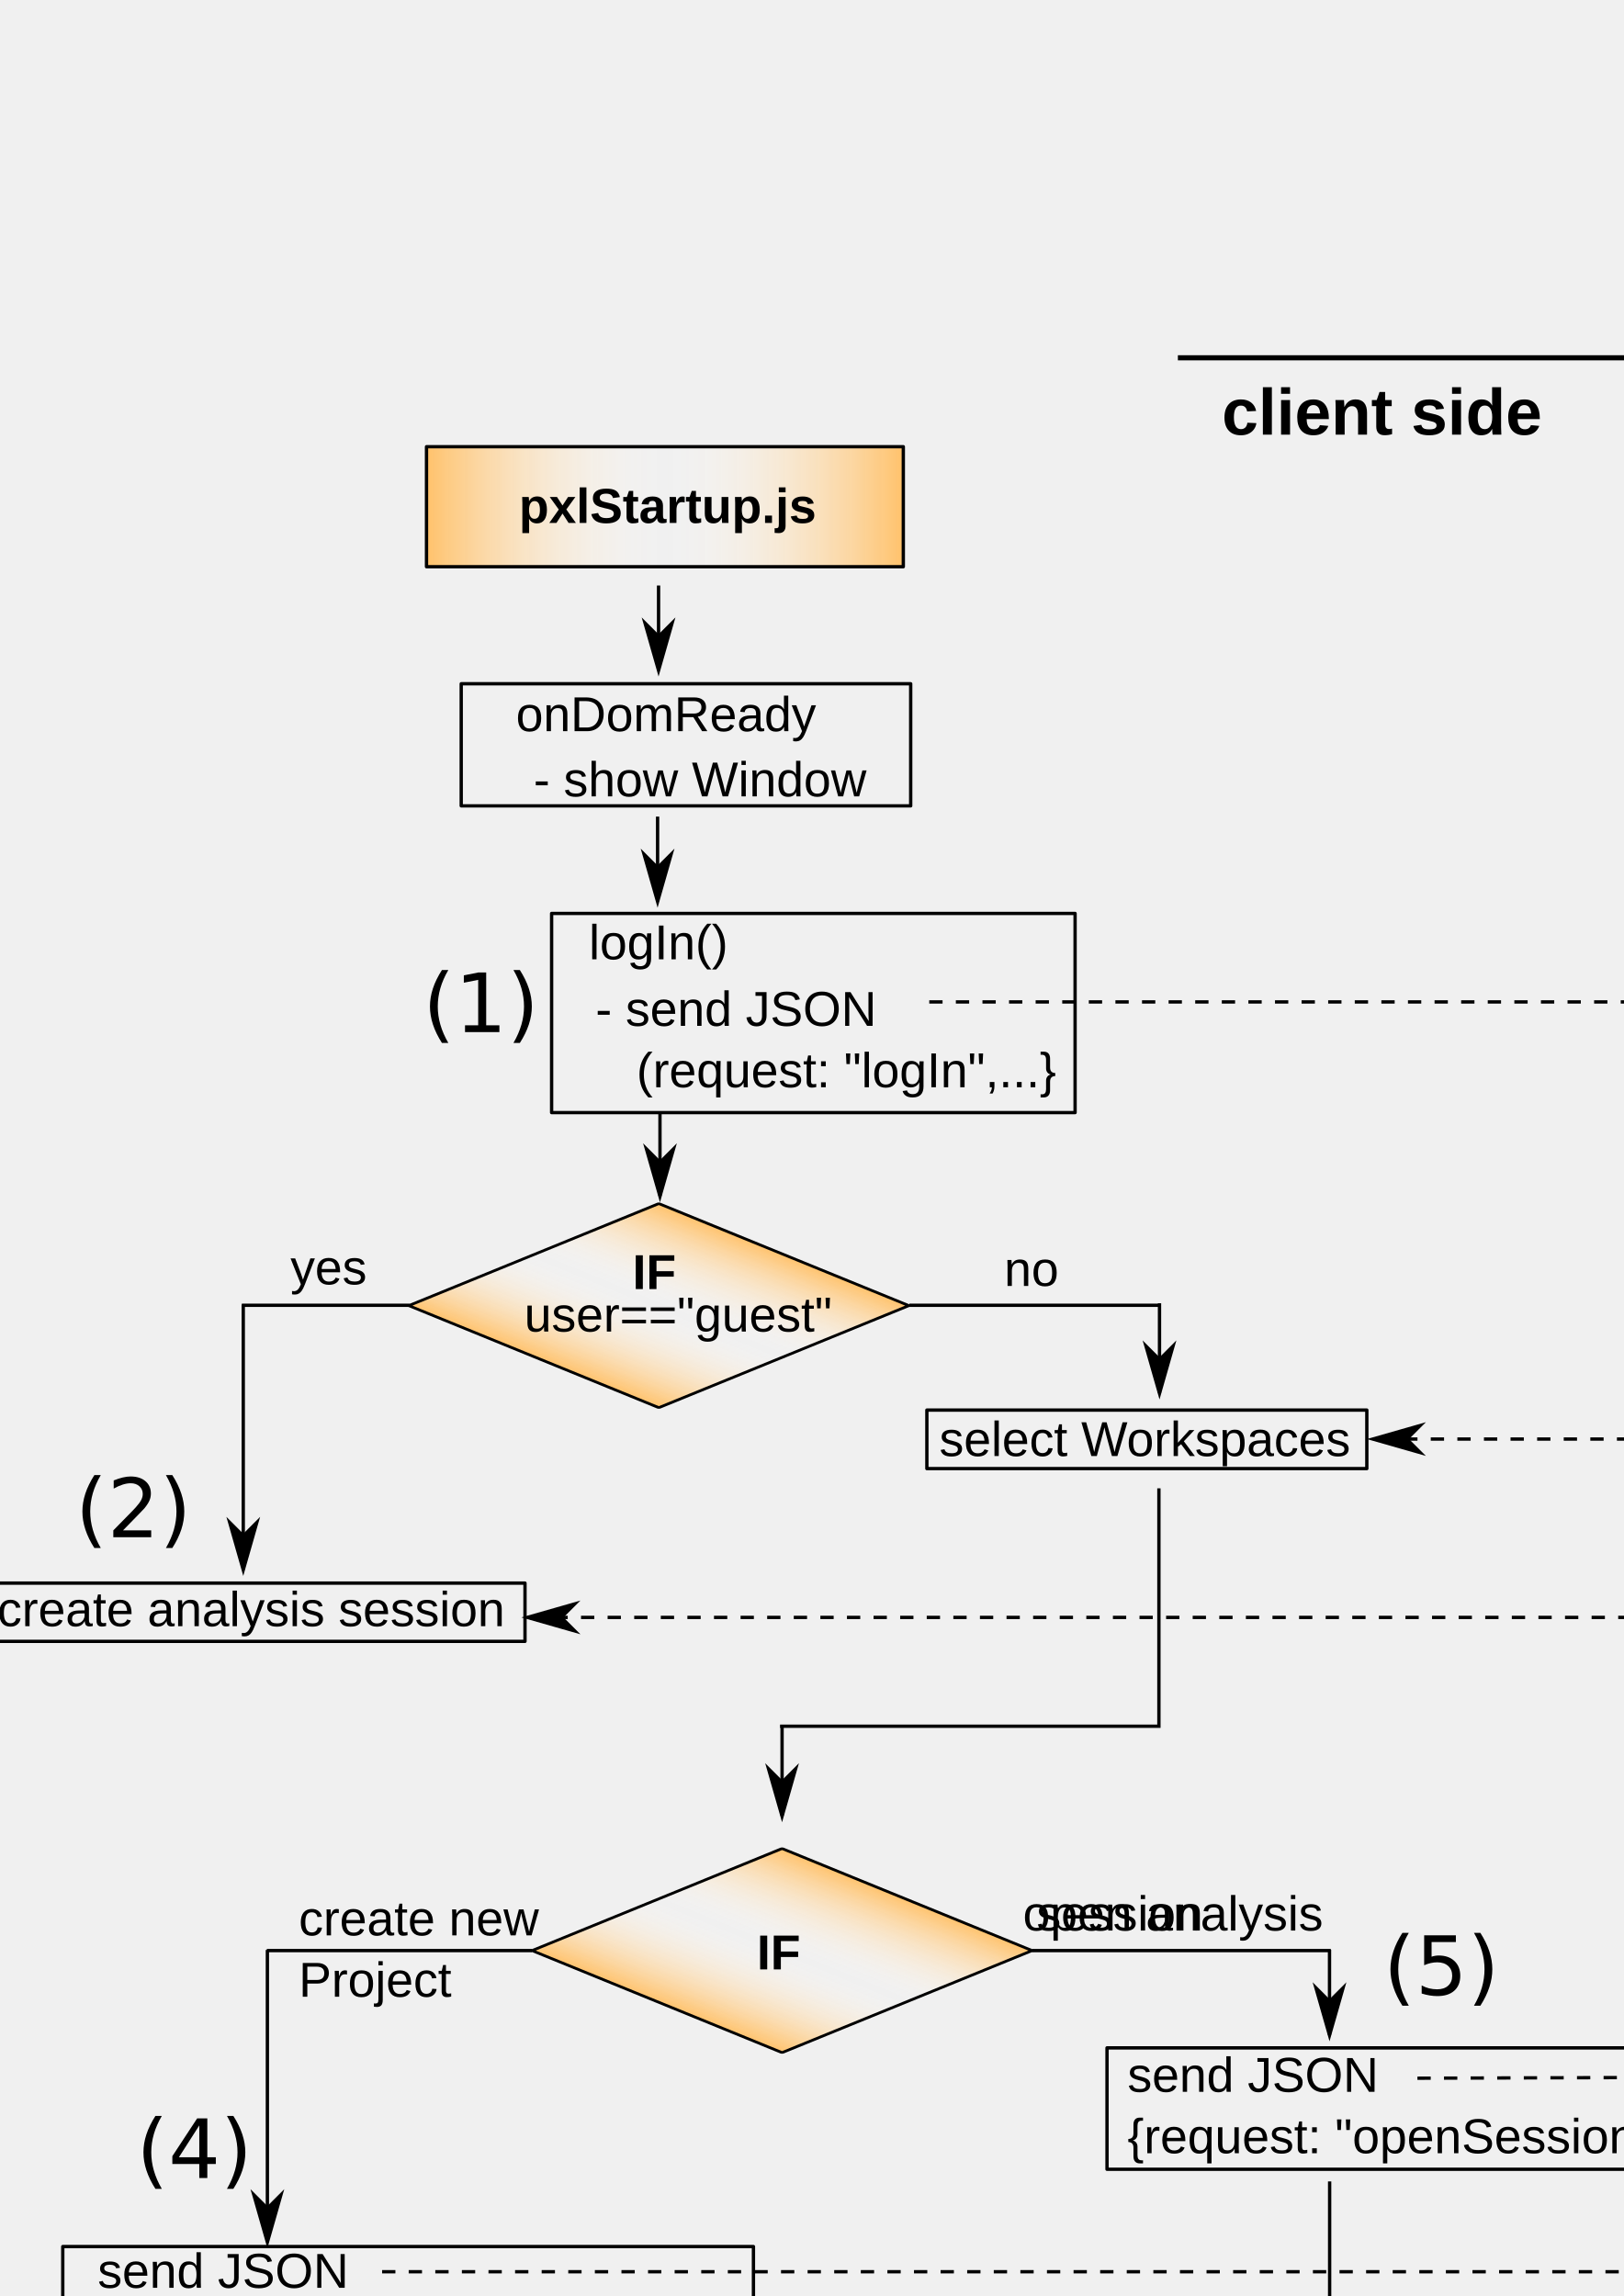
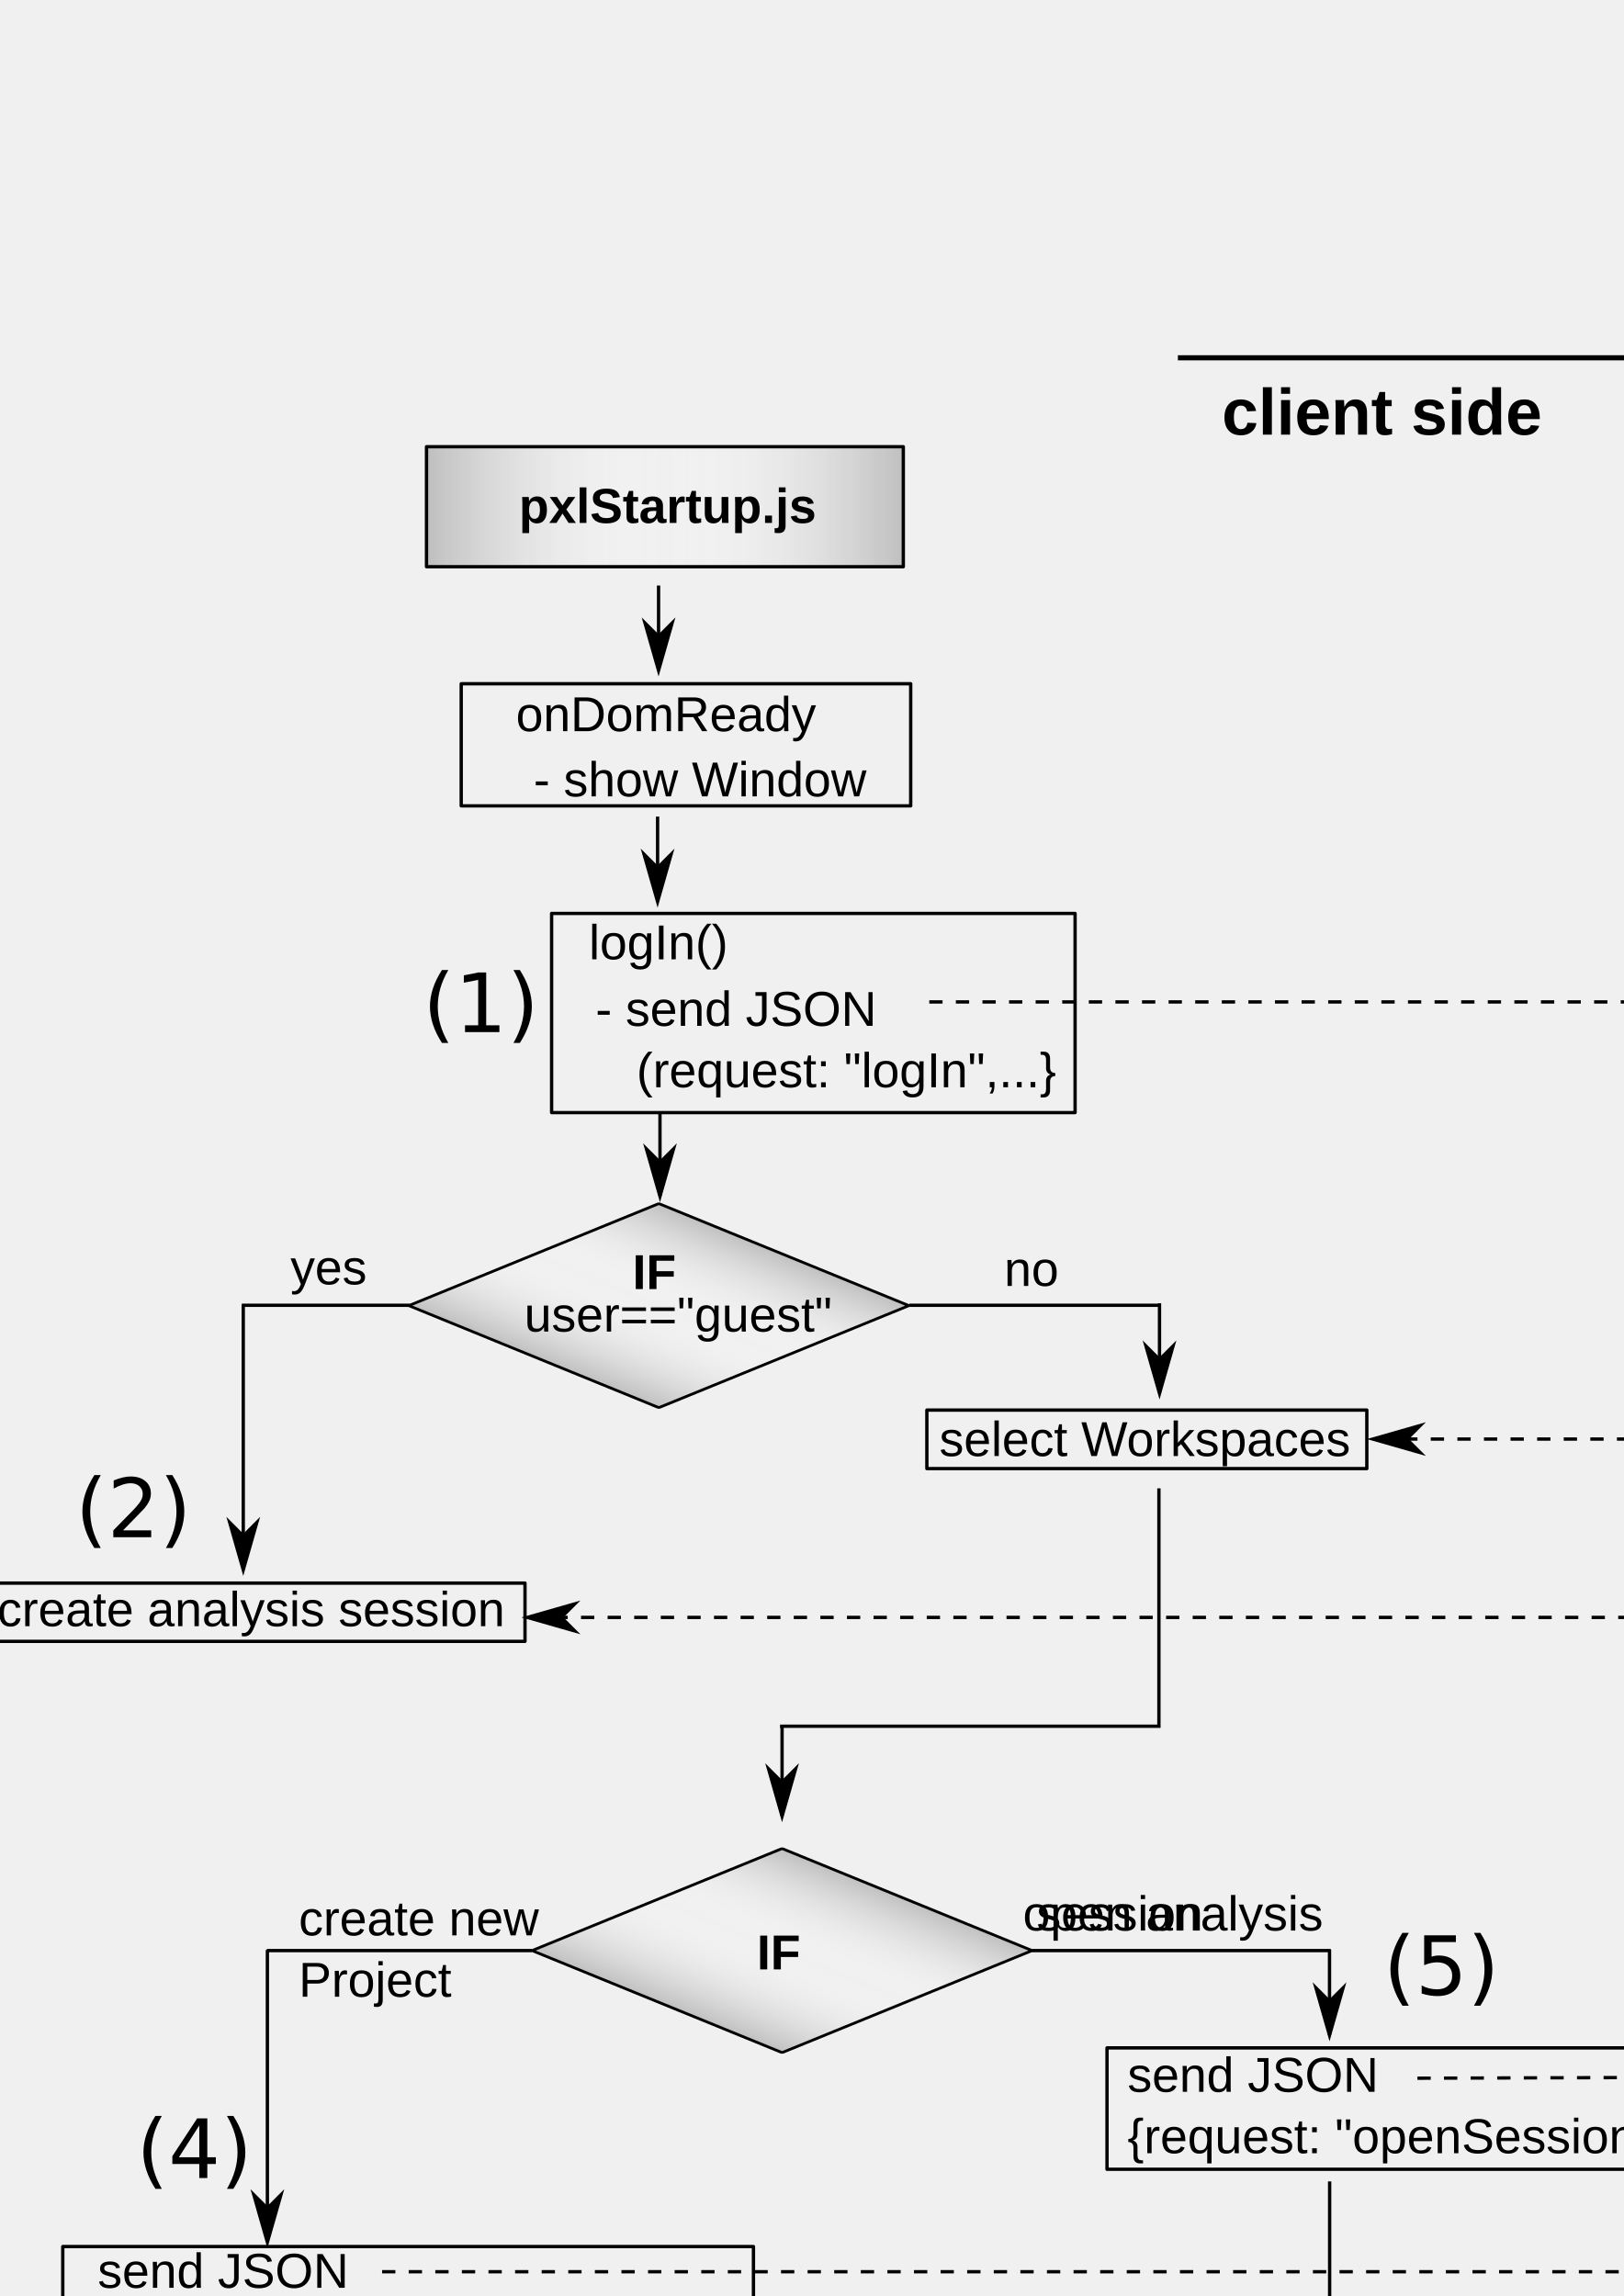
<svg xmlns="http://www.w3.org/2000/svg" xmlns:xlink="http://www.w3.org/1999/xlink" width="210mm" height="297mm" id="svg2" version="1.1">
  <defs id="defs4">
    <marker orient="auto" refY="0.0" refX="0.0" id="Arrow1Lstart" style="overflow:visible">
      <path id="path4003" d="M 0.0,0.0 L 5.0,-5.0 L -12.5,0.0 L 5.0,5.0 L 0.0,0.0 z " style="fill-rule:evenodd;stroke:#000000;stroke-width:1.0pt;marker-start:none" transform="scale(0.8) translate(12.5,0)" />
    </marker>
    <linearGradient id="linearGradient3768">
-       <stop style="stop-color:#ffc169;stop-opacity:1;" offset="0" id="stop3770" />
+       <stop style="stop-color:#bebebe;stop-opacity:1;" offset="0" id="stop3770" />
      <stop id="stop3776" offset="0.5" style="stop-color:#ffffff;stop-opacity:0;" />
-       <stop style="stop-color:#ffc169;stop-opacity:1;" offset="1" id="stop3772" />
+       <stop style="stop-color:#bebebe;stop-opacity:1;" offset="1" id="stop3772" />
    </linearGradient>
    <marker orient="auto" refY="0.0" refX="0.0" id="Arrow1Lend" style="overflow:visible;">
      <path id="path3610" d="M 0.0,0.0 L 5.0,-5.0 L -12.5,0.0 L 5.0,5.0 L 0.0,0.0 z " style="fill-rule:evenodd;stroke:#000000;stroke-width:1.0pt;marker-start:none;" transform="scale(0.8) rotate(180) translate(12.5,0)" />
    </marker>
    <marker orient="auto" refY="0" refX="0" id="Arrow1Lend-1" style="overflow:visible">
      <path id="path3610-7" d="M 0,0 5,-5 -12.5,0 5,5 0,0 z" style="fill-rule:evenodd;stroke:#000000;stroke-width:1pt;marker-start:none" transform="matrix(-0.8,0,0,-0.8,-10,0)" />
    </marker>
    <marker orient="auto" refY="0" refX="0" id="Arrow1Lend-0" style="overflow:visible">
      <path id="path3610-9" d="M 0,0 5,-5 -12.5,0 5,5 0,0 z" style="fill-rule:evenodd;stroke:#000000;stroke-width:1pt;marker-start:none" transform="matrix(-0.8,0,0,-0.8,-10,0)" />
    </marker>
    <marker orient="auto" refY="0" refX="0" id="Arrow1Lend-8" style="overflow:visible">
      <path id="path3610-8" d="M 0,0 5,-5 -12.5,0 5,5 0,0 z" style="fill-rule:evenodd;stroke:#000000;stroke-width:1pt;marker-start:none" transform="matrix(-0.8,0,0,-0.8,-10,0)" />
    </marker>
    <marker orient="auto" refY="0" refX="0" id="Arrow1Lend-5" style="overflow:visible">
      <path id="path3610-5" d="M 0,0 5,-5 -12.5,0 5,5 0,0 z" style="fill-rule:evenodd;stroke:#000000;stroke-width:1pt;marker-start:none" transform="matrix(-0.8,0,0,-0.8,-10,0)" />
    </marker>
    <marker orient="auto" refY="0" refX="0" id="Arrow1Lend-11" style="overflow:visible">
      <path id="path3610-52" d="M 0,0 5,-5 -12.5,0 5,5 0,0 z" style="fill-rule:evenodd;stroke:#000000;stroke-width:1pt;marker-start:none" transform="matrix(-0.8,0,0,-0.8,-10,0)" />
    </marker>
    <marker orient="auto" refY="0" refX="0" id="Arrow1Lend-6" style="overflow:visible">
      <path id="path3610-1" d="M 0,0 5,-5 -12.5,0 5,5 0,0 z" style="fill-rule:evenodd;stroke:#000000;stroke-width:1pt;marker-start:none" transform="matrix(-0.8,0,0,-0.8,-10,0)" />
    </marker>
    <marker orient="auto" refY="0" refX="0" id="Arrow1Lend-2" style="overflow:visible">
      <path id="path3610-3" d="M 0,0 5,-5 -12.5,0 5,5 0,0 z" style="fill-rule:evenodd;stroke:#000000;stroke-width:1pt;marker-start:none" transform="matrix(-0.8,0,0,-0.8,-10,0)" />
    </marker>
    <marker orient="auto" refY="0" refX="0" id="Arrow1Lend-18" style="overflow:visible">
      <path id="path3610-92" d="M 0,0 5,-5 -12.5,0 5,5 0,0 z" style="fill-rule:evenodd;stroke:#000000;stroke-width:1pt;marker-start:none" transform="matrix(-0.8,0,0,-0.8,-10,0)" />
    </marker>
    <marker orient="auto" refY="0" refX="0" id="marker4390" style="overflow:visible">
      <path id="path4392" d="M 0,0 5,-5 -12.5,0 5,5 0,0 z" style="fill-rule:evenodd;stroke:#000000;stroke-width:1pt;marker-start:none" transform="matrix(-0.8,0,0,-0.8,-10,0)" />
    </marker>
    <marker orient="auto" refY="0" refX="0" id="Arrow1Lend-12" style="overflow:visible">
      <path id="path3610-33" d="M 0,0 5,-5 -12.5,0 5,5 0,0 z" style="fill-rule:evenodd;stroke:#000000;stroke-width:1pt;marker-start:none" transform="matrix(-0.8,0,0,-0.8,-10,0)" />
    </marker>
    <marker orient="auto" refY="0" refX="0" id="Arrow1Lend-87" style="overflow:visible">
      <path id="path3610-4" d="M 0,0 5,-5 -12.5,0 5,5 0,0 z" style="fill-rule:evenodd;stroke:#000000;stroke-width:1pt;marker-start:none" transform="matrix(-0.8,0,0,-0.8,-10,0)" />
    </marker>
    <marker orient="auto" refY="0" refX="0" id="Arrow1Lend-19" style="overflow:visible">
      <path id="path3610-86" d="M 0,0 5,-5 -12.5,0 5,5 0,0 z" style="fill-rule:evenodd;stroke:#000000;stroke-width:1pt;marker-start:none" transform="matrix(-0.8,0,0,-0.8,-10,0)" />
    </marker>
    <linearGradient xlink:href="#linearGradient3768" id="linearGradient3774" x1="-737.623" y1="1018.264" x2="-603.216" y2="1018.264" gradientUnits="userSpaceOnUse" gradientTransform="translate(-0.2181874,0.2181874)" />
    <linearGradient xlink:href="#linearGradient3768" id="linearGradient3786" x1="207.486" y1="247.731" x2="442.561" y2="247.731" gradientUnits="userSpaceOnUse" />
    <linearGradient xlink:href="#linearGradient3768" id="linearGradient3794" x1="-957.419" y1="1397.312" x2="-823.012" y2="1397.312" gradientUnits="userSpaceOnUse" gradientTransform="translate(-165.0909,70.90522)" />
    <marker orient="auto" refY="0" refX="0" id="Arrow1Lend-27" style="overflow:visible">
      <path id="path3610-71" d="M 0,0 5,-5 -12.5,0 5,5 0,0 z" style="fill-rule:evenodd;stroke:#000000;stroke-width:1pt;marker-start:none" transform="matrix(-0.8,0,0,-0.8,-10,0)" />
    </marker>
    <marker orient="auto" refY="0" refX="0" id="marker3890" style="overflow:visible">
      <path id="path3892" d="M 0,0 5,-5 -12.5,0 5,5 0,0 z" style="fill-rule:evenodd;stroke:#000000;stroke-width:1pt;marker-start:none" transform="matrix(-0.8,0,0,-0.8,-10,0)" />
    </marker>
    <linearGradient xlink:href="#linearGradient3768-6" id="linearGradient3774-2" x1="-737.623" y1="1018.264" x2="-603.216" y2="1018.264" gradientUnits="userSpaceOnUse" />
    <linearGradient id="linearGradient3768-6">
      <stop style="stop-color:#697bff;stop-opacity:1;" offset="0" id="stop3770-0" />
      <stop id="stop3776-4" offset="0.5" style="stop-color:#ffffff;stop-opacity:0;" />
      <stop style="stop-color:#697bff;stop-opacity:1;" offset="1" id="stop3772-9" />
    </linearGradient>
    <linearGradient gradientTransform="translate(550.7704,441.944)" y2="1018.264" x2="-603.216" y1="1018.264" x1="-737.623" gradientUnits="userSpaceOnUse" id="linearGradient3913" xlink:href="#linearGradient3768" />
    <marker orient="auto" refY="0" refX="0" id="Arrow1Lend-82" style="overflow:visible">
      <path id="path3610-45" d="M 0,0 5,-5 -12.5,0 5,5 0,0 z" style="fill-rule:evenodd;stroke:#000000;stroke-width:1pt;marker-start:none" transform="matrix(-0.8,0,0,-0.8,-10,0)" />
    </marker>
    <marker orient="auto" refY="0" refX="0" id="Arrow1Lend-82-3" style="overflow:visible">
      <path id="path3610-45-8" d="M 0,0 5,-5 -12.5,0 5,5 0,0 z" style="fill-rule:evenodd;stroke:#000000;stroke-width:1pt;marker-start:none" transform="matrix(-0.8,0,0,-0.8,-10,0)" />
    </marker>
  </defs>
  <g id="layer1">
    <rect style="fill:url(#linearGradient3786);fill-opacity:1.0;stroke:#000000;stroke-width:1.625;stroke-linecap:round;stroke-linejoin:round;stroke-miterlimit:4;stroke-opacity:1;stroke-dasharray:none;stroke-dashoffset:0;-inkscape-font-specification:Arial;font-family:Arial;font-weight:normal;font-style:normal;font-stretch:normal;font-variant:normal;font-size:24px;text-anchor:start;text-align:start;writing-mode:lr;line-height:125%" id="rect2818" width="233.075" height="58.672" x="208.486" y="218.395" />
    <text xml:space="preserve" style="font-size:24px;font-style:normal;font-variant:normal;font-weight:bold;font-stretch:normal;text-align:start;line-height:125%;writing-mode:lr;text-anchor:start;fill:#000000;fill-opacity:1;stroke:none;font-family:Arial;-inkscape-font-specification:Arial Bold;stroke-opacity:1;stroke-width:1.625;stroke-miterlimit:4;stroke-dasharray:none" x="253.677" y="255.659" id="text3596">
      <tspan id="tspan3598" x="253.677" y="255.659">pxlStartup.js</tspan>
    </text>
    <path style="font-size:24px;font-style:normal;font-variant:normal;font-weight:normal;font-stretch:normal;text-align:start;line-height:125%;writing-mode:lr;text-anchor:start;fill:none;stroke:#000000;stroke-width:1.625;stroke-linecap:butt;stroke-linejoin:miter;stroke-miterlimit:4;stroke-opacity:1;stroke-dasharray:none;marker-end:url(#Arrow1Lend);font-family:Arial;-inkscape-font-specification:Arial" d="m 321.918,286.259 0,41.322" id="path3602-4" />
    <text xml:space="preserve" style="font-size:24px;font-style:normal;font-variant:normal;font-weight:normal;font-stretch:normal;text-align:start;line-height:125%;writing-mode:lr-tb;text-anchor:start;fill:#000000;fill-opacity:1;stroke:none;font-family:Arial;-inkscape-font-specification:Arial;stroke-width:1.625;stroke-miterlimit:4;stroke-dasharray:none" x="252.194" y="357.484" id="text4080">
      <tspan id="tspan4082" x="252.194" y="357.484">onDomReady</tspan>
    </text>
    <path style="font-size:24px;font-style:normal;font-variant:normal;font-weight:normal;font-stretch:normal;text-align:start;line-height:125%;writing-mode:lr-tb;text-anchor:start;fill:none;stroke:#000000;stroke-width:1.625;stroke-linecap:butt;stroke-linejoin:miter;stroke-miterlimit:4;stroke-opacity:1;stroke-dasharray:none;marker-end:url(#Arrow1Lend);font-family:Arial;-inkscape-font-specification:Arial" d="m 321.444,399.239 0,41.368" id="path3602-4-4" />
    <text xml:space="preserve" style="font-size:24px;font-style:normal;font-variant:normal;font-weight:normal;font-stretch:normal;text-align:start;line-height:125%;writing-mode:lr-tb;text-anchor:start;fill:#000000;fill-opacity:1;stroke:none;font-family:Arial;-inkscape-font-specification:Arial;stroke-width:1.625;stroke-miterlimit:4;stroke-dasharray:none" x="260.831" y="389.361" id="text4112">
      <tspan id="tspan4114" x="260.831" y="389.361">- show Window</tspan>
    </text>
    <text xml:space="preserve" style="font-size:24px;font-style:normal;font-variant:normal;font-weight:normal;font-stretch:normal;text-align:start;line-height:125%;writing-mode:lr-tb;text-anchor:start;fill:#000000;fill-opacity:1;stroke:none;font-family:Arial;-inkscape-font-specification:Arial;stroke-width:1.625;stroke-miterlimit:4;stroke-dasharray:none" x="287.86" y="469.01" id="text4116">
      <tspan id="tspan4118" x="287.86" y="469.01">logIn()</tspan>
    </text>
    <path style="font-size:24px;font-style:normal;font-variant:normal;font-weight:normal;font-stretch:normal;text-align:start;line-height:125%;writing-mode:lr-tb;text-anchor:start;fill:none;stroke:#000000;stroke-width:1.625;stroke-linecap:butt;stroke-linejoin:miter;stroke-miterlimit:4;stroke-opacity:1;stroke-dasharray:none;marker-end:url(#Arrow1Lend);font-family:Arial;-inkscape-font-specification:Arial" d="m 322.61,543.308 0,41.368" id="path3602-4-4-2" />
    <text xml:space="preserve" style="font-size:24px;font-style:normal;font-variant:normal;font-weight:normal;font-stretch:normal;text-align:start;line-height:125%;writing-mode:lr-tb;text-anchor:start;fill:#000000;fill-opacity:1;stroke:none;font-family:Arial;-inkscape-font-specification:Arial;stroke-width:1.625;stroke-miterlimit:4;stroke-dasharray:none" x="291.119" y="501.555" id="text4148">
      <tspan id="tspan4150" x="291.119" y="501.555">- send JSON</tspan>
      <tspan x="291.119" y="531.555" id="tspan3874">   (request: "logIn",...} </tspan>
      <tspan x="291.119" y="561.555" id="tspan4152" />
    </text>
    <rect style="font-size:28.69px;font-style:normal;font-variant:normal;font-weight:normal;font-stretch:normal;text-align:start;line-height:125%;writing-mode:lr-tb;text-anchor:start;fill:url(#linearGradient3774);fill-opacity:1.0;stroke:#000000;stroke-width:1.943;stroke-linecap:round;stroke-linejoin:round;stroke-miterlimit:4;stroke-opacity:1;stroke-dasharray:none;stroke-dashoffset:0;font-family:Arial;-inkscape-font-specification:Arial" id="rect4156" width="132.016" height="132.016" x="-736.646" y="952.474" transform="matrix(0.9258459,-0.3779013,0.9258459,0.3779013,0,0)" />
    <text xml:space="preserve" style="font-size:24px;font-style:normal;font-variant:normal;font-weight:normal;font-stretch:normal;text-align:start;line-height:125%;writing-mode:lr;text-anchor:start;fill:#000000;fill-opacity:1;stroke:none;font-family:Arial;-inkscape-font-specification:Arial;stroke-width:1.625;stroke-miterlimit:4;stroke-dasharray:none" x="256.263" y="625.989" id="text4158">
      <tspan id="tspan4160" x="256.263" y="625.989">          </tspan>
      <tspan x="256.263" y="650.989" id="tspan4162">user=="guest"</tspan>
    </text>
    <text xml:space="preserve" style="font-size:24px;font-style:normal;font-variant:normal;font-weight:bold;font-stretch:normal;text-align:start;line-height:125%;writing-mode:lr;text-anchor:start;fill:#000000;fill-opacity:1;stroke:none;font-family:Arial;-inkscape-font-specification:Arial Bold;stroke-opacity:1;stroke-width:1.625;stroke-miterlimit:4;stroke-dasharray:none" x="309.169" y="630.228" id="text4164">
      <tspan id="tspan4166" x="309.169" y="630.228">IF</tspan>
    </text>
    <path style="font-size:24px;font-style:normal;font-variant:normal;font-weight:normal;font-stretch:normal;text-align:start;line-height:125%;writing-mode:lr;text-anchor:start;fill:none;stroke:#000000;stroke-width:1.625;stroke-linecap:butt;stroke-linejoin:miter;stroke-miterlimit:4;stroke-opacity:1;stroke-dasharray:none;font-family:Arial;-inkscape-font-specification:Arial" d="m 200.177,638.156 -81.964,0" id="path4168" />
    <path style="font-size:24px;font-style:normal;font-variant:normal;font-weight:normal;font-stretch:normal;text-align:start;line-height:125%;writing-mode:lr-tb;text-anchor:start;fill:none;stroke:#000000;stroke-width:1.625;stroke-linecap:butt;stroke-linejoin:miter;stroke-miterlimit:4;stroke-opacity:1;stroke-dasharray:none;font-family:Arial;-inkscape-font-specification:Arial" d="m 566.345,638.156 -121.842,0" id="path4168-4" />
    <path style="font-size:24px;font-style:normal;font-variant:normal;font-weight:normal;font-stretch:normal;text-align:start;line-height:125%;writing-mode:lr;text-anchor:start;fill:none;stroke:#000000;stroke-width:1.625;stroke-linecap:butt;stroke-linejoin:miter;stroke-miterlimit:4;stroke-opacity:1;stroke-dasharray:none;marker-end:url(#Arrow1Lend);font-family:Arial;-inkscape-font-specification:Arial" d="m 118.911,637.77 0,129.54" id="path3602-4-4-2-1" />
    <path style="font-size:24px;font-style:normal;font-variant:normal;font-weight:normal;font-stretch:normal;text-align:start;line-height:125%;writing-mode:lr-tb;text-anchor:start;fill:none;stroke:#000000;stroke-width:1.625;stroke-linecap:butt;stroke-linejoin:miter;stroke-miterlimit:4;stroke-opacity:1;stroke-dasharray:none;marker-end:url(#Arrow1Lend);font-family:Arial;-inkscape-font-specification:Arial" d="m 566.794,637.159 0,43.889" id="path3602-4-4-2-7" />
    <text xml:space="preserve" style="font-size:24px;font-style:normal;font-variant:normal;font-weight:normal;font-stretch:normal;text-align:start;line-height:125%;writing-mode:lr;text-anchor:start;fill:#000000;fill-opacity:1;stroke:none;font-family:Arial;-inkscape-font-specification:Arial;stroke-width:1.625;stroke-miterlimit:4;stroke-dasharray:none" x="141.974" y="627.921" id="text4237">
      <tspan id="tspan4239" x="141.974" y="627.921">yes</tspan>
    </text>
    <text xml:space="preserve" style="font-size:24px;font-style:normal;font-variant:normal;font-weight:normal;font-stretch:normal;text-align:start;line-height:125%;writing-mode:lr;text-anchor:start;fill:#000000;fill-opacity:1;stroke:none;font-family:Arial;-inkscape-font-specification:Arial;stroke-width:1.625;stroke-miterlimit:4;stroke-dasharray:none" x="490.838" y="628.688" id="text4241">
      <tspan id="tspan4243" x="490.838" y="628.688">no</tspan>
    </text>
    <text xml:space="preserve" style="font-size:24px;font-style:normal;font-variant:normal;font-weight:normal;font-stretch:normal;text-align:start;line-height:125%;writing-mode:lr;text-anchor:start;fill:#000000;fill-opacity:1;stroke:none;font-family:Arial;-inkscape-font-specification:Arial;stroke-width:1.625;stroke-miterlimit:4;stroke-dasharray:none" x="-1.324" y="795.044" id="text4245">
      <tspan id="tspan4247" x="-1.324" y="795.044">create analysis session</tspan>
    </text>
    <text xml:space="preserve" style="font-size:24px;font-style:normal;font-variant:normal;font-weight:normal;font-stretch:normal;text-align:start;line-height:125%;writing-mode:lr-tb;text-anchor:start;fill:#000000;fill-opacity:1;stroke:none;font-family:Arial;-inkscape-font-specification:Arial" x="459.144" y="711.867" id="text4249">
      <tspan id="tspan4251" x="459.144" y="711.867">select Workspaces</tspan>
    </text>
    <text xml:space="preserve" style="font-size:24px;font-style:normal;font-variant:normal;font-weight:normal;font-stretch:normal;text-align:start;line-height:125%;writing-mode:lr;text-anchor:start;fill:#000000;fill-opacity:1;stroke:none;font-family:Arial;-inkscape-font-specification:Arial;stroke-width:1.625;stroke-miterlimit:4;stroke-dasharray:none" x="146.022" y="946.215" id="text4315">
      <tspan id="tspan4317" x="146.022" y="946.215">create new</tspan>
      <tspan x="146.022" y="976.215" id="tspan3856">Project</tspan>
    </text>
    <text xml:space="preserve" style="font-size:24px;font-style:normal;font-variant:normal;font-weight:normal;font-stretch:normal;text-align:start;line-height:125%;writing-mode:lr;text-anchor:start;fill:#000000;fill-opacity:1;stroke:none;font-family:Arial;-inkscape-font-specification:Arial;stroke-width:1.625;stroke-miterlimit:4;stroke-dasharray:none" x="500.008" y="943.833" id="text4319">
      <tspan id="tspan4321" x="500.008" y="943.833">open analysis</tspan>
      <tspan x="500.008" y="943.833" id="tspan5342"> session</tspan>
    </text>
    <rect style="font-size:28.69px;font-style:normal;font-variant:normal;font-weight:normal;font-stretch:normal;text-align:start;line-height:125%;writing-mode:lr;text-anchor:start;fill:url(#linearGradient3794);fill-opacity:1.0;stroke:#000000;stroke-width:1.943;stroke-linecap:round;stroke-linejoin:round;stroke-miterlimit:4;stroke-opacity:1;stroke-dasharray:none;stroke-dashoffset:0;font-family:Arial;-inkscape-font-specification:Arial" id="rect4156-7" width="132.016" height="132.016" x="-1121.314" y="1402.209" transform="matrix(0.9258459,-0.3779013,0.9258459,0.3779013,0,0)" />
    <path style="font-size:24px;font-style:normal;font-variant:normal;font-weight:normal;font-stretch:normal;text-align:start;line-height:125%;writing-mode:lr;text-anchor:start;fill:none;stroke:#000000;stroke-width:1.625;stroke-linecap:butt;stroke-linejoin:miter;stroke-miterlimit:4;stroke-opacity:1;stroke-dasharray:none;font-family:Arial;-inkscape-font-specification:Arial" d="m 260.014,953.643 -129.584,0" id="path4168-9" />
    <path style="font-size:24px;font-style:normal;font-variant:normal;font-weight:normal;font-stretch:normal;text-align:start;line-height:125%;writing-mode:lr;text-anchor:start;fill:none;stroke:#000000;stroke-width:1.625;stroke-linecap:butt;stroke-linejoin:miter;stroke-miterlimit:4;stroke-opacity:1;stroke-dasharray:none;font-family:Arial;-inkscape-font-specification:Arial" d="m 650.525,953.643 -145.993,0" id="path4168-4-5" />
    <path style="font-size:24px;font-style:normal;font-variant:normal;font-weight:normal;font-stretch:normal;text-align:start;line-height:125%;writing-mode:lr;text-anchor:start;fill:none;stroke:#000000;stroke-width:1.625;stroke-linecap:butt;stroke-linejoin:miter;stroke-miterlimit:4;stroke-opacity:1;stroke-dasharray:none;marker-end:url(#Arrow1Lend);font-family:Arial;-inkscape-font-specification:Arial" d="m 130.702,953.34 0,142.677" id="path3602-4-4-2-1-4" />
    <path style="font-size:24px;font-style:normal;font-variant:normal;font-weight:normal;font-stretch:normal;text-align:start;line-height:125%;writing-mode:lr;text-anchor:start;fill:none;stroke:#000000;stroke-width:1.625;stroke-linecap:butt;stroke-linejoin:miter;stroke-miterlimit:4;stroke-opacity:1;stroke-dasharray:none;marker-end:url(#Arrow1Lend);font-family:Arial;-inkscape-font-specification:Arial" d="m 649.895,953.232 0,41.619" id="path3602-4-4-2-7-3" />
    <path style="font-size:24px;font-style:normal;font-variant:normal;font-weight:normal;font-stretch:normal;text-align:start;line-height:125%;writing-mode:lr;text-anchor:start;fill:none;stroke:#000000;stroke-width:1.625;stroke-linecap:butt;stroke-linejoin:miter;stroke-miterlimit:4;stroke-opacity:1;stroke-dasharray:none;marker-end:url(#Arrow1Lend);font-family:Arial;-inkscape-font-specification:Arial" d="m 382.292,844.159 0,43.591" id="path3602-4-4-2-41" />
    <text xml:space="preserve" style="font-size:24px;font-style:normal;font-variant:normal;font-weight:bold;font-stretch:normal;text-align:start;line-height:125%;writing-mode:lr;text-anchor:start;fill:#000000;fill-opacity:1;stroke:none;font-family:Arial;-inkscape-font-specification:Arial Bold;stroke-width:1.625;stroke-miterlimit:4;stroke-dasharray:none" x="369.969" y="962.843" id="text4164-1">
      <tspan id="tspan4166-3" x="369.969" y="962.843">IF</tspan>
    </text>
    <text xml:space="preserve" style="font-size:24px;font-style:normal;font-variant:normal;font-weight:normal;font-stretch:normal;text-align:start;line-height:125%;writing-mode:lr-tb;text-anchor:start;fill:#000000;fill-opacity:1;stroke:none;font-family:Arial;-inkscape-font-specification:Arial;stroke-width:1.625;stroke-miterlimit:4;stroke-dasharray:none" x="47.735" y="1118.515" id="text4477">
      <tspan x="47.735" y="1118.515" id="tspan3864">send JSON</tspan>
      <tspan x="47.735" y="1148.515" id="tspan3872">{request: "createSession",...}</tspan>
    </text>
    <path style="font-size:24px;font-style:normal;font-variant:normal;font-weight:normal;font-stretch:normal;text-align:start;line-height:125%;writing-mode:lr;text-anchor:start;fill:none;stroke:#000000;stroke-width:1.625;stroke-linecap:butt;stroke-linejoin:miter;stroke-miterlimit:4;stroke-opacity:1;stroke-dasharray:none;marker-end:url(#Arrow1Lend);font-family:Arial;-inkscape-font-specification:Arial" d="m 130.641,1157.499 0,60.522" id="path3602-4-4-2-1-4-2" />
    <text xml:space="preserve" style="font-size:24px;font-style:normal;font-variant:normal;font-weight:normal;font-stretch:normal;text-align:start;line-height:125%;writing-mode:lr;text-anchor:start;fill:#000000;fill-opacity:1;stroke:none;font-family:Arial;-inkscape-font-specification:Arial;stroke-width:1.625;stroke-miterlimit:4;stroke-dasharray:none" x="12.239" y="1238.665" id="text4245-7">
      <tspan id="tspan4247-7" x="12.239" y="1238.665">create analysis session</tspan>
    </text>
    <text xml:space="preserve" style="font-size:24px;font-style:normal;font-variant:normal;font-weight:normal;font-stretch:normal;text-align:start;line-height:125%;writing-mode:lr-tb;text-anchor:start;fill:#000000;fill-opacity:1;stroke:none;font-family:Arial;-inkscape-font-specification:Arial;stroke-width:1.625;stroke-miterlimit:4;stroke-dasharray:none" x="551.138" y="1022.704" id="text4477-9">
      <tspan x="551.138" y="1022.704" id="tspan3862">send JSON</tspan>
      <tspan x="551.138" y="1052.704" id="tspan3868">{request: "openSession",...}</tspan>
    </text>
    <path style="font-size:24px;font-style:normal;font-variant:normal;font-weight:normal;font-stretch:normal;text-align:start;line-height:125%;writing-mode:lr;text-anchor:start;fill:none;stroke:#000000;stroke-width:1.625;stroke-linecap:butt;stroke-linejoin:miter;stroke-miterlimit:4;stroke-opacity:1;stroke-dasharray:none;marker-end:url(#Arrow1Lend);font-family:Arial;-inkscape-font-specification:Arial" d="m 649.956,1066.505 0,105.939" id="path3602-4-4-2-7-3-5" />
    <text xml:space="preserve" style="font-size:24px;font-style:normal;font-variant:normal;font-weight:normal;font-stretch:normal;text-align:start;line-height:125%;writing-mode:lr;text-anchor:start;fill:#000000;fill-opacity:1;stroke:none;font-family:Arial;-inkscape-font-specification:Arial;stroke-width:1.625;stroke-miterlimit:4;stroke-dasharray:none" x="530.478" y="1195.151" id="text4245-7-0">
      <tspan id="tspan4247-7-2" x="530.478" y="1195.151">create analysis session</tspan>
    </text>
    <path style="font-size:24px;font-style:normal;font-variant:normal;font-weight:normal;font-stretch:normal;text-align:start;line-height:125%;writing-mode:lr-tb;text-anchor:start;fill:none;stroke:#000000;stroke-width:2.5;stroke-linecap:butt;stroke-linejoin:miter;stroke-miterlimit:4;stroke-opacity:1;stroke-dasharray:none;font-family:Arial;-inkscape-font-specification:Arial" d="m 872.009,174.892 0,1089.974" id="path3796" />
    <path style="font-size:24px;font-style:normal;font-variant:normal;font-weight:normal;font-stretch:normal;text-align:start;line-height:125%;writing-mode:lr-tb;text-anchor:start;fill:none;stroke:#000000;stroke-width:2.5;stroke-linecap:butt;stroke-linejoin:miter;stroke-miterlimit:4;stroke-opacity:1;stroke-dasharray:none;font-family:Arial;-inkscape-font-specification:Arial" d="m 1009.553,175.307 0,1089.558" id="path3796-8" />
    <text xml:space="preserve" style="font-size:32px;font-style:normal;font-variant:normal;font-weight:bold;font-stretch:normal;text-align:start;line-height:125%;writing-mode:lr-tb;text-anchor:start;fill:#000000;fill-opacity:1;stroke:none;font-family:Arial;-inkscape-font-specification:Arial Bold;stroke-width:1.625;stroke-miterlimit:4;stroke-dasharray:none" x="597.294" y="212.5" id="text3820">
      <tspan id="tspan3822" x="597.294" y="212.5">client side</tspan>
    </text>
    <text xml:space="preserve" style="font-size:32px;font-style:normal;font-variant:normal;font-weight:bold;font-stretch:normal;text-align:start;line-height:125%;writing-mode:lr-tb;text-anchor:start;fill:#000000;fill-opacity:1;stroke:none;font-family:Arial;-inkscape-font-specification:Arial Bold;stroke-width:1.625;stroke-miterlimit:4;stroke-dasharray:none" x="1161.864" y="208.307" id="text3824">
      <tspan id="tspan3826" x="1161.864" y="208.307">server side</tspan>
    </text>
    <path style="font-size:24px;font-style:normal;font-variant:normal;font-weight:normal;font-stretch:normal;text-align:start;line-height:125%;writing-mode:lr-tb;text-anchor:start;fill:none;stroke:#000000;stroke-width:1.625;stroke-linecap:butt;stroke-linejoin:miter;stroke-miterlimit:4;stroke-opacity:1;stroke-dasharray:6.5,6.5;stroke-dashoffset:0;font-family:Arial;-inkscape-font-specification:Arial" d="m 454.241,489.844 786.144,0" id="path3828" />
    <path style="font-size:24px;font-style:normal;font-variant:normal;font-weight:normal;font-stretch:normal;text-align:start;line-height:125%;writing-mode:lr-tb;text-anchor:start;fill:none;stroke:#000000;stroke-width:1.625;stroke-linecap:butt;stroke-linejoin:miter;stroke-miterlimit:4;stroke-opacity:1;stroke-dasharray:6.5,6.5;font-family:Arial;-inkscape-font-specification:Arial;stroke-dashoffset:0" d="m 1427.032,750.486 0,41.35" id="path3830" />
    <path style="font-size:24px;font-style:normal;font-variant:normal;font-weight:normal;font-stretch:normal;text-align:start;line-height:125%;writing-mode:lr-tb;text-anchor:start;fill:none;stroke:#000000;stroke-width:1.625;stroke-linecap:butt;stroke-linejoin:miter;stroke-miterlimit:4;stroke-opacity:1;stroke-dasharray:6.5,6.5;marker-end:url(#Arrow1Lend-82);font-family:Arial;-inkscape-font-specification:Arial;stroke-dashoffset:0" d="m 1082.886,703.557 -411.594,0" id="path3832" />
    <path style="font-size:24px;font-style:normal;font-variant:normal;font-weight:normal;font-stretch:normal;text-align:start;line-height:125%;writing-mode:lr-tb;text-anchor:start;fill:none;stroke:#000000;stroke-width:1.625;stroke-linecap:butt;stroke-linejoin:miter;stroke-miterlimit:4;stroke-opacity:1;stroke-dasharray:6.5,6.5;font-family:Arial;-inkscape-font-specification:Arial;stroke-dashoffset:0" d="m 1128.366,1014.735 -436.1,1.303" id="path3842" />
    <path style="fill:none;stroke:#000000;stroke-width:1.625;stroke-linecap:butt;stroke-linejoin:miter;stroke-miterlimit:4;stroke-opacity:1;stroke-dasharray:none;-inkscape-font-specification:Arial;font-family:Arial;font-weight:normal;font-style:normal;font-stretch:normal;font-variant:normal;font-size:24px;text-anchor:start;text-align:start;writing-mode:lr;line-height:125%" d="m 381.3,843.957 185.198,0 0,-116.307" id="path3846" />
    <path style="font-size:24px;font-style:normal;font-variant:normal;font-weight:normal;font-stretch:normal;text-align:start;line-height:125%;writing-mode:lr-tb;text-anchor:start;fill:none;stroke:#000000;stroke-width:1.625;stroke-linecap:butt;stroke-linejoin:miter;stroke-miterlimit:4;stroke-opacity:1;stroke-dasharray:6.5,6.5;marker-start:url(#Arrow1Lstart);marker-end:none;font-family:Arial;-inkscape-font-specification:Arial;stroke-dashoffset:0" d="m 258.012,790.758 1169.092,0" id="path3848" />
    <path style="font-size:24px;font-style:normal;font-variant:normal;font-weight:normal;font-stretch:normal;text-align:start;line-height:125%;writing-mode:lr-tb;text-anchor:start;fill:none;stroke:#000000;stroke-width:1.625;stroke-linecap:butt;stroke-linejoin:miter;stroke-miterlimit:4;stroke-opacity:1;stroke-dasharray:6.5,6.5;marker-end:none;font-family:Arial;-inkscape-font-specification:Arial;stroke-dashoffset:0" d="m 186.78,1110.66 1069.963,0" id="path3850" />
    <path style="font-size:24px;font-style:normal;font-variant:normal;font-weight:normal;font-stretch:normal;text-align:start;line-height:125%;writing-mode:lr-tb;text-anchor:start;fill:none;stroke:#000000;stroke-width:1.625;stroke-linecap:butt;stroke-linejoin:miter;stroke-miterlimit:4;stroke-opacity:1;stroke-dasharray:6.5,6.5;marker-start:url(#Arrow1Lstart);font-family:Arial;-inkscape-font-specification:Arial;stroke-dashoffset:0" d="m 269.687,1234.063 987.763,0" id="path3852" />
    <path style="font-size:24px;font-style:normal;font-variant:normal;font-weight:normal;font-stretch:normal;text-align:start;line-height:125%;writing-mode:lr-tb;text-anchor:start;fill:none;stroke:#000000;stroke-width:1.625;stroke-linecap:butt;stroke-linejoin:miter;stroke-miterlimit:4;stroke-opacity:1;stroke-dasharray:6.5,6.5;marker-start:url(#Arrow1Lstart);marker-end:none;font-family:Arial;-inkscape-font-specification:Arial;stroke-dashoffset:0" d="m 793.486,1186.899 336.396,0" id="path3854" />
    <rect style="font-size:28.69px;font-style:normal;font-variant:normal;font-weight:normal;font-stretch:normal;text-align:start;line-height:125%;writing-mode:lr-tb;text-anchor:start;fill:url(#linearGradient3913);fill-opacity:1.0;stroke:#000000;stroke-width:1.943;stroke-linecap:round;stroke-linejoin:round;stroke-miterlimit:4;stroke-opacity:1;stroke-dasharray:none;stroke-dashoffset:0;font-family:Arial;-inkscape-font-specification:Arial" id="rect4156-4" width="132.016" height="132.016" x="-185.657" y="1394.2" transform="matrix(0.9258459,-0.3779013,0.9258459,0.3779013,0,0)" />
    <text xml:space="preserve" style="font-size:24px;font-style:normal;font-variant:normal;font-weight:normal;font-stretch:normal;text-align:start;line-height:125%;writing-mode:lr-tb;text-anchor:start;fill:#000000;fill-opacity:1;stroke:none;font-family:Arial;-inkscape-font-specification:Arial;stroke-width:1.625;stroke-miterlimit:4;stroke-dasharray:none" x="1175.363" y="584.863" id="text4158-6">
      <tspan id="tspan4160-0" x="1175.363" y="584.863">          </tspan>
      <tspan x="1175.363" y="614.863" id="tspan4162-3">user=="guest"</tspan>
    </text>
    <text xml:space="preserve" style="font-size:24px;font-style:normal;font-variant:normal;font-weight:bold;font-stretch:normal;text-align:start;line-height:125%;writing-mode:lr-tb;text-anchor:start;fill:#000000;fill-opacity:1;stroke:none;font-family:Arial;-inkscape-font-specification:Arial Bold;stroke-width:1.625;stroke-miterlimit:4;stroke-dasharray:none" x="1228.269" y="589.103" id="text4164-6">
      <tspan id="tspan4166-2" x="1228.269" y="589.103">IF</tspan>
    </text>
    <path style="font-size:24px;font-style:normal;font-variant:normal;font-weight:normal;font-stretch:normal;text-align:start;line-height:125%;writing-mode:lr-tb;text-anchor:start;fill:none;stroke:#000000;stroke-width:1.625;stroke-linecap:butt;stroke-linejoin:miter;stroke-miterlimit:4;stroke-opacity:1;stroke-dasharray:none;font-family:Arial;-inkscape-font-specification:Arial" d="m 1119.969,596.99 -37.223,0" id="path4168-45" />
    <path style="font-size:24px;font-style:normal;font-variant:normal;font-weight:normal;font-stretch:normal;text-align:start;line-height:125%;writing-mode:lr-tb;text-anchor:start;fill:none;stroke:#000000;stroke-width:1.625;stroke-linecap:butt;stroke-linejoin:miter;stroke-miterlimit:4;stroke-opacity:1;stroke-dasharray:none;font-family:Arial;-inkscape-font-specification:Arial" d="m 1427.411,597.03 -64.195,0" id="path4168-4-8" />
    <text xml:space="preserve" style="font-size:24px;font-style:normal;font-variant:normal;font-weight:normal;font-stretch:normal;text-align:start;line-height:125%;writing-mode:lr-tb;text-anchor:start;fill:#000000;fill-opacity:1;stroke:none;font-family:Arial;-inkscape-font-specification:Arial;stroke-width:1.625;stroke-miterlimit:4;stroke-dasharray:none" x="1089.234" y="591.195" id="text4237-2">
      <tspan id="tspan4239-1" x="1089.234" y="591.195">no</tspan>
    </text>
    <text xml:space="preserve" style="font-size:24px;font-style:normal;font-variant:normal;font-weight:normal;font-stretch:normal;text-align:start;line-height:125%;writing-mode:lr-tb;text-anchor:start;fill:#000000;fill-opacity:1;stroke:none;font-family:Arial;-inkscape-font-specification:Arial;stroke-width:1.625;stroke-miterlimit:4;stroke-dasharray:none" x="1378.982" y="587.562" id="text4241-4">
      <tspan id="tspan4243-9" x="1378.982" y="587.562">yes</tspan>
    </text>
    <path style="font-size:24px;font-style:normal;font-variant:normal;font-weight:normal;font-stretch:normal;text-align:start;line-height:125%;writing-mode:lr-tb;text-anchor:start;fill:none;stroke:#000000;stroke-width:1.625;stroke-linecap:butt;stroke-linejoin:miter;stroke-miterlimit:4;stroke-opacity:1;stroke-dasharray:6.5,6.5;marker-end:url(#Arrow1Lend);font-family:Arial;-inkscape-font-specification:Arial;stroke-dashoffset:0" d="m 1240.733,488.221 0,55.678" id="path3602-4-4-2-7-2" />
    <path style="font-size:24px;font-style:normal;font-variant:normal;font-weight:normal;font-stretch:normal;text-align:start;line-height:125%;writing-mode:lr-tb;text-anchor:start;fill:none;stroke:#000000;stroke-width:1.569;stroke-linecap:butt;stroke-linejoin:miter;stroke-miterlimit:4;stroke-opacity:1;stroke-dasharray:none;marker-end:url(#Arrow1Lend-82-3);font-family:Arial;-inkscape-font-specification:Arial" d="m 1083.335,596.656 0,43.554" id="path3998" />
    <text xml:space="preserve" style="font-size:24px;font-style:normal;font-variant:normal;font-weight:normal;font-stretch:normal;text-align:start;line-height:125%;writing-mode:lr-tb;text-anchor:start;fill:#000000;fill-opacity:1;stroke:none;font-family:Arial;-inkscape-font-specification:Arial;stroke-width:1.625;stroke-miterlimit:4;stroke-dasharray:none" x="1095.128" y="1061.418" id="text5336">
      <tspan id="tspan5338" x="1095.128" y="1061.418">read analysis session</tspan>
      <tspan x="1095.128" y="1091.418" id="tspan5340">send id</tspan>
    </text>
    <text xml:space="preserve" style="font-size:24px;font-style:normal;font-variant:normal;font-weight:normal;font-stretch:normal;text-align:start;line-height:125%;writing-mode:lr-tb;text-anchor:start;fill:#000000;fill-opacity:1;stroke:none;font-family:Arial;-inkscape-font-specification:Arial;stroke-width:1.625;stroke-miterlimit:4;stroke-dasharray:none" x="1211.754" y="1171.396" id="text5344">
      <tspan id="tspan5346" x="1211.754" y="1171.396">new analysis session</tspan>
      <tspan x="1211.754" y="1201.396" id="tspan7548">send id</tspan>
    </text>
    <path style="fill:none;stroke:#000000;stroke-width:1.625;stroke-linecap:butt;stroke-linejoin:miter;stroke-miterlimit:4;stroke-opacity:1;stroke-dasharray:6.5,6.5;marker-end:url(#Arrow1Lend-82);stroke-dashoffset:0" d="m 1128.203,1013.462 0,24.204" id="path7296" />
    <path style="fill:none;stroke:#000000;stroke-width:1.625;stroke-linecap:butt;stroke-linejoin:miter;stroke-opacity:1;stroke-miterlimit:4;stroke-dasharray:6.5,6.5;stroke-dashoffset:0" d="m 1129.452,1098.115 0,89.556" id="path7298" />
    <path style="fill:none;stroke:#000000;stroke-width:1.625;stroke-linecap:butt;stroke-linejoin:miter;stroke-opacity:1;marker-end:url(#Arrow1Lend-82);stroke-miterlimit:4;stroke-dasharray:6.5,6.5;stroke-dashoffset:0" d="m 1256.583,1110.053 0,37.711" id="path7300" />
    <path style="fill:none;stroke:#000000;stroke-width:1.625;stroke-linecap:butt;stroke-linejoin:miter;stroke-opacity:1;stroke-miterlimit:4;stroke-dasharray:6.5,6.5;stroke-dashoffset:0" d="m 1257.219,1207.125 0,27.963" id="path7302" />
    <text xml:space="preserve" style="font-size:24px;font-style:normal;font-variant:normal;font-weight:normal;font-stretch:normal;text-align:start;line-height:125%;writing-mode:lr-tb;text-anchor:start;fill:#000000;fill-opacity:1;stroke:none;font-family:Arial;-inkscape-font-specification:Arial;stroke-width:1.625;stroke-miterlimit:4;stroke-dasharray:none" x="1382.432" y="711.868" id="text5344-6">
      <tspan id="tspan5346-9" x="1382.432" y="711.868">new analysis session</tspan>
      <tspan x="1382.432" y="741.868" id="tspan7548-8">send id</tspan>
    </text>
    <path style="fill:none;stroke:#000000;stroke-width:1.625;stroke-linecap:butt;stroke-linejoin:miter;stroke-opacity:1;marker-end:url(#Arrow1Lend-82);stroke-miterlimit:4;stroke-dasharray:none" d="m 1427.665,596.629 0,95.204" id="path7300-6" />
    <text xml:space="preserve" style="font-size:24px;font-style:normal;font-variant:normal;font-weight:normal;font-stretch:normal;text-align:start;line-height:125%;writing-mode:lr-tb;text-anchor:start;fill:#000000;fill-opacity:1;stroke:none;font-family:Arial;-inkscape-font-specification:Arial" x="1024.273" y="660.483" id="text5344-6-2">
      <tspan x="1024.273" y="660.483" id="tspan7548-8-8">authenticate user</tspan>
      <tspan x="1024.273" y="690.483" id="tspan3083">send workspaces</tspan>
    </text>
    <path style="font-size:24px;font-style:normal;font-variant:normal;font-weight:normal;font-stretch:normal;text-align:start;line-height:125%;writing-mode:lr-tb;text-anchor:start;fill:none;stroke:#000000;stroke-width:1.368;stroke-linecap:butt;stroke-linejoin:miter;stroke-miterlimit:4;stroke-opacity:1;stroke-dasharray:5.473, 5.473;stroke-dashoffset:0;font-family:Arial;-inkscape-font-specification:Arial" d="m 1083.178,697.565 0,7.449" id="path3830-2" />
    <path style="fill:none;stroke:#000000;stroke-width:2.5;stroke-linecap:butt;stroke-linejoin:miter;stroke-opacity:1;stroke-miterlimit:4;stroke-dasharray:none" d="m 1009.284,175.346 296.243,0" id="path7860" />
    <path style="fill:none;stroke:#000000;stroke-width:2.5;stroke-linecap:butt;stroke-linejoin:miter;stroke-opacity:1;stroke-miterlimit:4;stroke-dasharray:none" d="m 575.775,174.927 296.243,0" id="path7860-6" />
    <path style="fill:none;stroke:#000000;stroke-width:2.5;stroke-linecap:butt;stroke-linejoin:miter;stroke-opacity:1;stroke-miterlimit:4;stroke-dasharray:none" d="m 1008.849,1265.332 296.222,0" id="path7860-7" />
    <path style="fill:none;stroke:#000000;stroke-width:2.5;stroke-linecap:butt;stroke-linejoin:miter;stroke-opacity:1;stroke-miterlimit:4;stroke-dasharray:none" d="m 576.556,1265.203 296.222,0" id="path7860-7-5" />
    <path style="fill:none;stroke:#ffffff;stroke-width:1.625;stroke-linecap:butt;stroke-linejoin:miter;stroke-opacity:1;stroke-miterlimit:4;stroke-dasharray:none" d="m 919.309,1262.137 0,30.849" id="path7915" />
    <path style="fill:none;stroke:#ffffff;stroke-width:1.625;stroke-linecap:butt;stroke-linejoin:miter;stroke-opacity:1;stroke-miterlimit:4;stroke-dasharray:none" d="m 946.045,162.874 0,30.849" id="path7915-7" />
    <rect style="fill:none;stroke:#000000;stroke-width:1.625;stroke-linecap:round;stroke-linejoin:round;stroke-miterlimit:4;stroke-opacity:1;stroke-dasharray:none;stroke-dashoffset:0" id="rect7939" width="337.619" height="59.277" x="30.683" y="1098.346" />
    <rect style="fill:none;stroke:#000000;stroke-width:1.625;stroke-linecap:round;stroke-linejoin:round;stroke-miterlimit:4;stroke-opacity:1;stroke-dasharray:none;stroke-dashoffset:0" id="rect7939-8" width="315.23" height="59.348" x="541.131" y="1001.213" />
    <rect style="fill:none;stroke:#000000;stroke-width:1.625;stroke-linecap:round;stroke-linejoin:round;stroke-miterlimit:4;stroke-opacity:1;stroke-dasharray:none;stroke-dashoffset:0" id="rect7939-8-2" width="219.714" height="59.689" x="225.455" y="334.29" />
    <rect style="fill:none;stroke:#000000;stroke-width:1.625;stroke-linecap:round;stroke-linejoin:round;stroke-miterlimit:4;stroke-opacity:1;stroke-dasharray:none;stroke-dashoffset:0" id="rect7939-8-2-7" width="255.883" height="97.369" x="269.642" y="446.58" />
    <rect style="fill:none;stroke:#000000;stroke-width:1.625;stroke-linecap:round;stroke-linejoin:round;stroke-miterlimit:4;stroke-opacity:1;stroke-dasharray:none;stroke-dashoffset:0" id="rect7939-8-2-7-8" width="266.161" height="28.48" x="521.214" y="1175.12" />
    <rect style="fill:none;stroke:#000000;stroke-width:1.625;stroke-linecap:round;stroke-linejoin:round;stroke-miterlimit:4;stroke-opacity:1;stroke-dasharray:none;stroke-dashoffset:0" id="rect7939-8-2-7-8-0" width="266.161" height="28.48" x="3.249" y="1217.055" />
    <rect style="fill:none;stroke:#000000;stroke-width:1.625;stroke-linecap:round;stroke-linejoin:round;stroke-miterlimit:4;stroke-opacity:1;stroke-dasharray:none;stroke-dashoffset:0" id="rect7939-8-2-7-8-0-2" width="266.161" height="28.48" x="-9.532" y="773.983" />
    <rect style="fill:none;stroke:#000000;stroke-width:1.625;stroke-linecap:round;stroke-linejoin:round;stroke-miterlimit:4;stroke-opacity:1;stroke-dasharray:none;stroke-dashoffset:0" id="rect7939-8-2-7-8-0-2-0" width="215.061" height="28.612" x="453.071" y="689.391" />
    <rect style="fill:none;stroke:#000000;stroke-width:2.226;stroke-linecap:round;stroke-linejoin:round;stroke-miterlimit:4;stroke-opacity:1;stroke-dasharray:none;stroke-dashoffset:0" id="rect7939-8-2-7-8-0-2-9" width="199.766" height="53.92" x="1018.05" y="642.278" />
    <rect style="fill:none;stroke:#000000;stroke-width:1.625;stroke-linecap:round;stroke-linejoin:round;stroke-miterlimit:4;stroke-opacity:1;stroke-dasharray:none;stroke-dashoffset:0" id="rect7939-8-2-7-8-0-2-9-2" width="235.919" height="59.945" x="1378.64" y="690.986" />
    <rect style="fill:none;stroke:#000000;stroke-width:1.625;stroke-linecap:round;stroke-linejoin:round;stroke-miterlimit:4;stroke-opacity:1;stroke-dasharray:none;stroke-dashoffset:0" id="rect7939-8-2-7-8-0-2-9-2-8" width="235.94" height="58.556" x="1206.986" y="1149.469" />
    <rect style="fill:none;stroke:#000000;stroke-width:1.625;stroke-linecap:round;stroke-linejoin:round;stroke-miterlimit:4;stroke-opacity:1;stroke-dasharray:none;stroke-dashoffset:0" id="rect7939-8-2-7-8-0-2-9-2-8-2" width="235.94" height="58.556" x="1090.926" y="1039.509" />
  </g>
  <g id="layer2">
    <text xml:space="preserve" style="font-size:40px;font-style:normal;font-weight:normal;fill:#000000;fill-opacity:1;stroke:none;font-family:Bitstream Vera Sans" x="206.739" y="504.61" id="text3024">
      <tspan id="tspan3026" x="206.739" y="504.61">(1)</tspan>
    </text>
    <text xml:space="preserve" style="font-size:40px;font-style:normal;font-weight:normal;fill:#000000;fill-opacity:1;stroke:none;font-family:Bitstream Vera Sans" x="36.848" y="751.539" id="text3024-1">
      <tspan id="tspan3026-7" x="36.848" y="751.539">(2)</tspan>
    </text>
    <text xml:space="preserve" style="font-size:40px;font-style:normal;font-weight:normal;fill:#000000;fill-opacity:1;stroke:none;font-family:Bitstream Vera Sans" x="1021.523" y="623.659" id="text3024-1-4">
      <tspan id="tspan3026-7-0" x="1021.523" y="623.659">(3)</tspan>
    </text>
    <text xml:space="preserve" style="font-size:40px;font-style:normal;font-weight:normal;fill:#000000;fill-opacity:1;stroke:none;font-family:Bitstream Vera Sans" x="66.686" y="1064.845" id="text3024-1-4-9">
      <tspan id="tspan3026-7-0-4" x="66.686" y="1064.845">(4)</tspan>
    </text>
    <text xml:space="preserve" style="font-size:40px;font-style:normal;font-weight:normal;fill:#000000;fill-opacity:1;stroke:none;font-family:Bitstream Vera Sans" x="676.247" y="975.329" id="text3024-1-4-9-8">
      <tspan id="tspan3026-7-0-4-8" x="676.247" y="975.329">(5)</tspan>
    </text>
  </g>
</svg>
